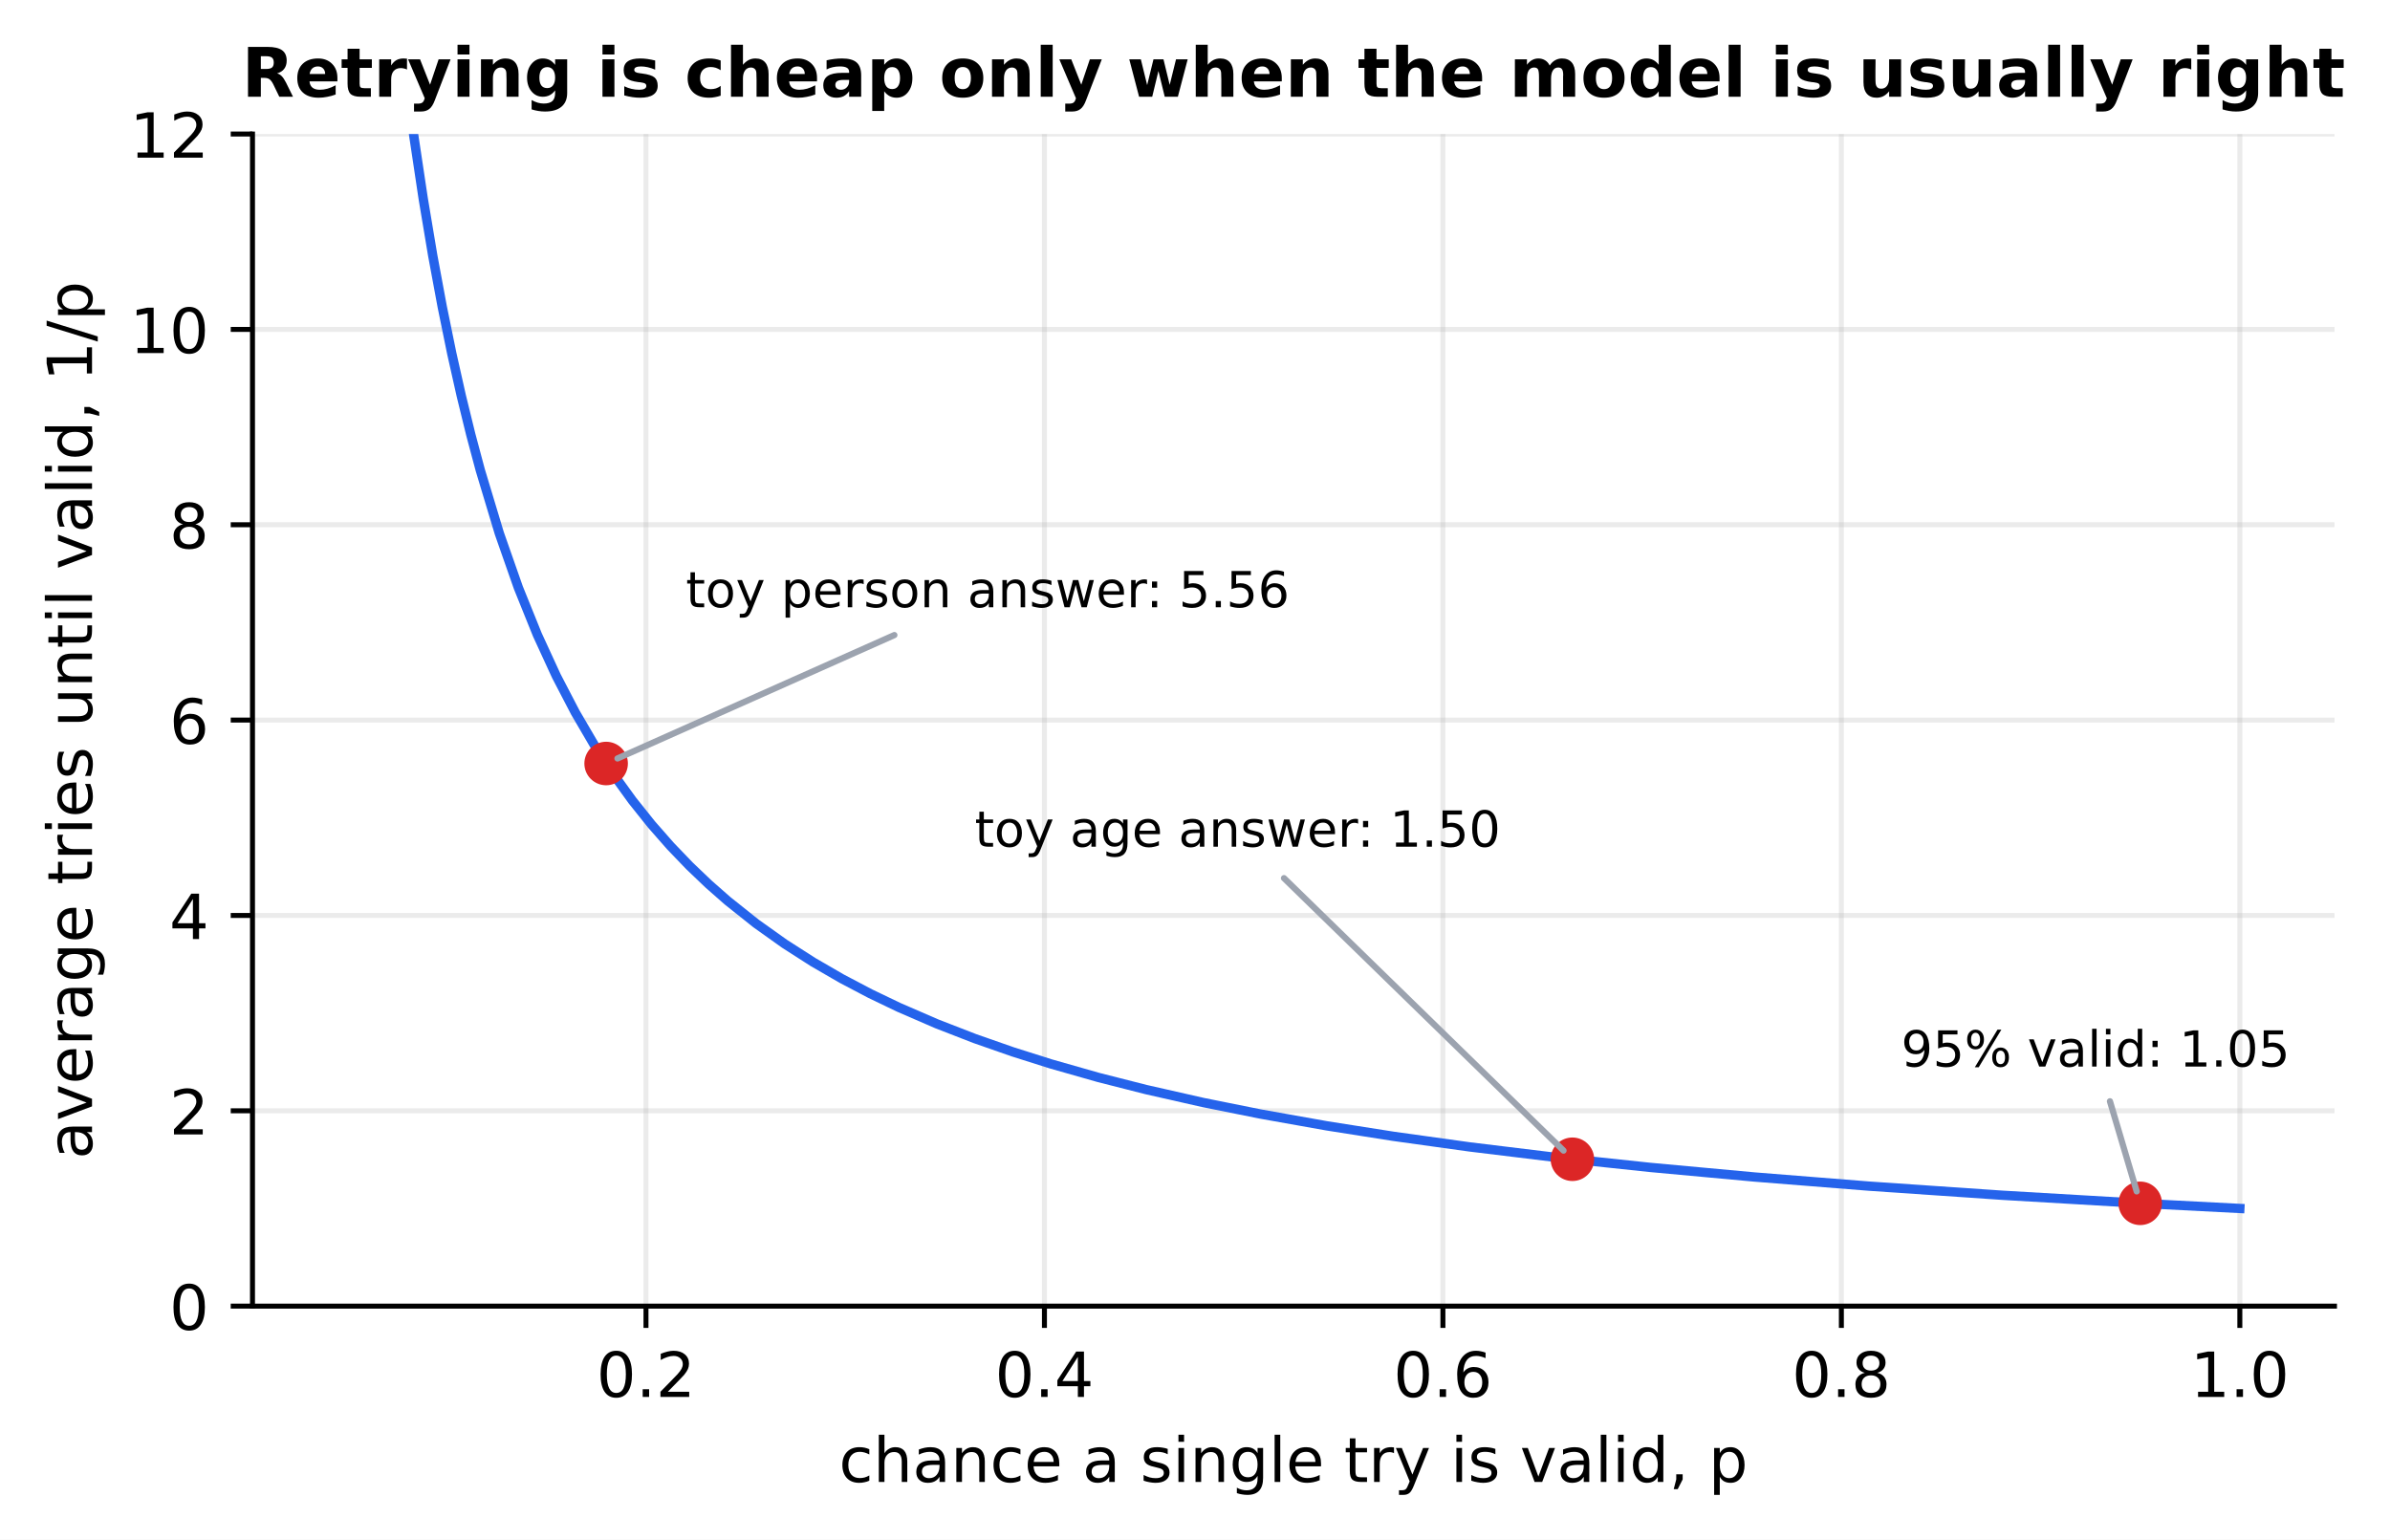
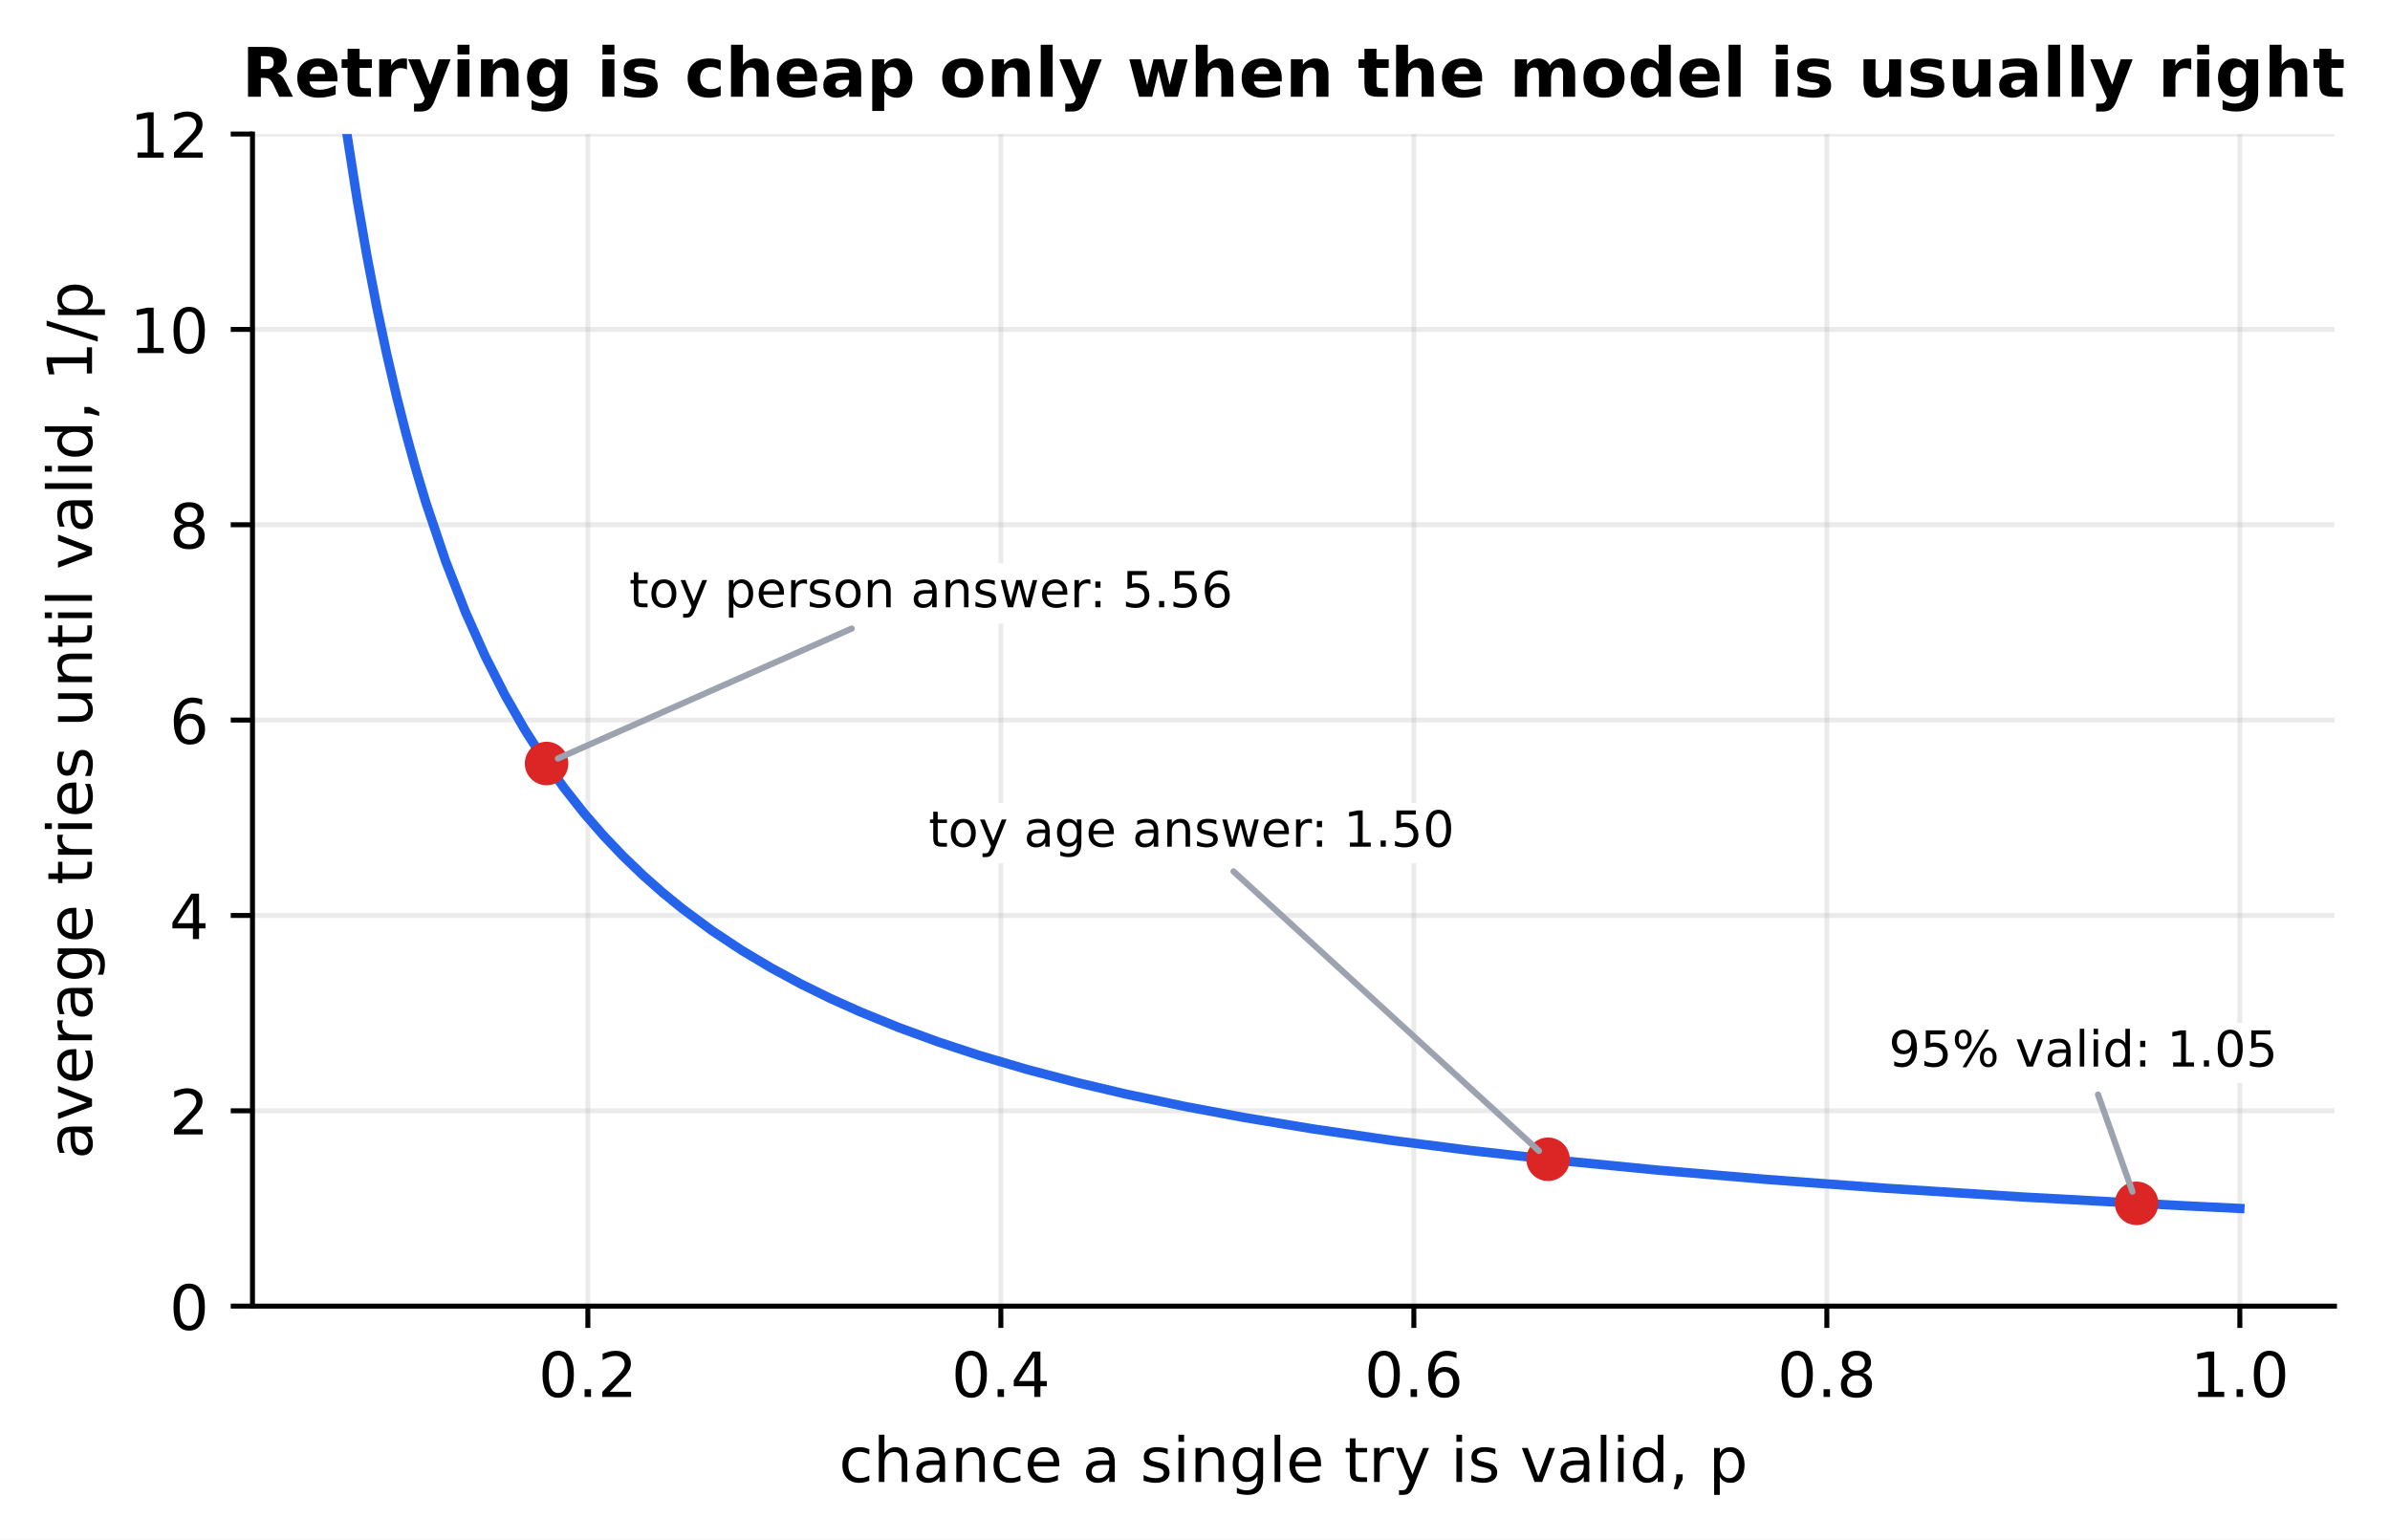
<svg xmlns="http://www.w3.org/2000/svg" xmlns:xlink="http://www.w3.org/1999/xlink" width="384.332pt" height="247.611pt" viewBox="0 0 384.332 247.611" version="1.1">
  <defs>
    <style type="text/css">*{stroke-linejoin: round; stroke-linecap: butt}</style>
  </defs>
  <g id="figure_1">
    <g id="patch_1">
      <path d="M 0 247.611  L 384.332 247.611  L 384.332 0  L 0 0  z " style="fill: #ffffff" />
    </g>
    <g id="axes_1">
      <g id="patch_2">
        <path d="M 40.603 210.054  L 375.403 210.054  L 375.403 21.558  L 40.603 21.558  z " style="fill: #ffffff" />
      </g>
      <g id="matplotlib.axis_1">
        <g id="xtick_1">
          <g id="line2d_1">
-             <path d="M 103.879 210.054  L 103.879 21.558  " clip-path="url(#p5779aa19d7)" style="fill: none; stroke: #b0b0b0; stroke-opacity: 0.25; stroke-width: 0.8; stroke-linecap: square" />
+             <path d="M 94.534 210.054  L 94.534 21.558  " clip-path="url(#p5779aa19d7)" style="fill: none; stroke: #b0b0b0; stroke-opacity: 0.25; stroke-width: 0.8; stroke-linecap: square" />
          </g>
          <g id="line2d_2">
            <defs>
              <path id="m7cadcb0e4f" d="M 0 0  L 0 3.5  " style="stroke: #000000; stroke-width: 0.8" />
            </defs>
            <g>
-               <use xlink:href="#m7cadcb0e4f" x="103.879" y="210.054" style="stroke: #000000; stroke-width: 0.8" />
+               <use xlink:href="#m7cadcb0e4f" x="94.534" y="210.054" style="stroke: #000000; stroke-width: 0.8" />
            </g>
          </g>
          <g id="text_1">
-             <text style="font-size: 10px; font-family: 'DejaVu Sans', 'Bitstream Vera Sans', 'Computer Modern Sans Serif', 'Lucida Grande', 'Verdana', 'Geneva', 'Lucid', 'Arial', 'Helvetica', 'Avant Garde', sans-serif; text-anchor: middle" x="103.879" y="224.653" transform="rotate(-0 103.8787 224.6527)">0.2</text>
+             <text style="font-size: 10px; font-family: 'DejaVu Sans', 'Bitstream Vera Sans', 'Computer Modern Sans Serif', 'Lucida Grande', 'Verdana', 'Geneva', 'Lucid', 'Arial', 'Helvetica', 'Avant Garde', sans-serif; text-anchor: middle" x="94.534" y="224.653" transform="rotate(-0 94.53423 224.6527)">0.2</text>
          </g>
        </g>
        <g id="xtick_2">
          <g id="line2d_3">
-             <path d="M 167.955 210.054  L 167.955 21.558  " clip-path="url(#p5779aa19d7)" style="fill: none; stroke: #b0b0b0; stroke-opacity: 0.25; stroke-width: 0.8; stroke-linecap: square" />
+             <path d="M 160.947 210.054  L 160.947 21.558  " clip-path="url(#p5779aa19d7)" style="fill: none; stroke: #b0b0b0; stroke-opacity: 0.25; stroke-width: 0.8; stroke-linecap: square" />
          </g>
          <g id="line2d_4">
            <g>
-               <use xlink:href="#m7cadcb0e4f" x="167.955" y="210.054" style="stroke: #000000; stroke-width: 0.8" />
+               <use xlink:href="#m7cadcb0e4f" x="160.947" y="210.054" style="stroke: #000000; stroke-width: 0.8" />
            </g>
          </g>
          <g id="text_2">
-             <text style="font-size: 10px; font-family: 'DejaVu Sans', 'Bitstream Vera Sans', 'Computer Modern Sans Serif', 'Lucida Grande', 'Verdana', 'Geneva', 'Lucid', 'Arial', 'Helvetica', 'Avant Garde', sans-serif; text-anchor: middle" x="167.955" y="224.653" transform="rotate(-0 167.9553 224.6527)">0.4</text>
+             <text style="font-size: 10px; font-family: 'DejaVu Sans', 'Bitstream Vera Sans', 'Computer Modern Sans Serif', 'Lucida Grande', 'Verdana', 'Geneva', 'Lucid', 'Arial', 'Helvetica', 'Avant Garde', sans-serif; text-anchor: middle" x="160.947" y="224.653" transform="rotate(-0 160.9469 224.6527)">0.4</text>
          </g>
        </g>
        <g id="xtick_3">
          <g id="line2d_5">
-             <path d="M 232.032 210.054  L 232.032 21.558  " clip-path="url(#p5779aa19d7)" style="fill: none; stroke: #b0b0b0; stroke-opacity: 0.25; stroke-width: 0.8; stroke-linecap: square" />
+             <path d="M 227.36 210.054  L 227.36 21.558  " clip-path="url(#p5779aa19d7)" style="fill: none; stroke: #b0b0b0; stroke-opacity: 0.25; stroke-width: 0.8; stroke-linecap: square" />
          </g>
          <g id="line2d_6">
            <g>
-               <use xlink:href="#m7cadcb0e4f" x="232.032" y="210.054" style="stroke: #000000; stroke-width: 0.8" />
+               <use xlink:href="#m7cadcb0e4f" x="227.36" y="210.054" style="stroke: #000000; stroke-width: 0.8" />
            </g>
          </g>
          <g id="text_3">
-             <text style="font-size: 10px; font-family: 'DejaVu Sans', 'Bitstream Vera Sans', 'Computer Modern Sans Serif', 'Lucida Grande', 'Verdana', 'Geneva', 'Lucid', 'Arial', 'Helvetica', 'Avant Garde', sans-serif; text-anchor: middle" x="232.032" y="224.653" transform="rotate(-0 232.0318 224.6527)">0.6</text>
+             <text style="font-size: 10px; font-family: 'DejaVu Sans', 'Bitstream Vera Sans', 'Computer Modern Sans Serif', 'Lucida Grande', 'Verdana', 'Geneva', 'Lucid', 'Arial', 'Helvetica', 'Avant Garde', sans-serif; text-anchor: middle" x="227.36" y="224.653" transform="rotate(-0 227.3596 224.6527)">0.6</text>
          </g>
        </g>
        <g id="xtick_4">
          <g id="line2d_7">
-             <path d="M 296.108 210.054  L 296.108 21.558  " clip-path="url(#p5779aa19d7)" style="fill: none; stroke: #b0b0b0; stroke-opacity: 0.25; stroke-width: 0.8; stroke-linecap: square" />
+             <path d="M 293.772 210.054  L 293.772 21.558  " clip-path="url(#p5779aa19d7)" style="fill: none; stroke: #b0b0b0; stroke-opacity: 0.25; stroke-width: 0.8; stroke-linecap: square" />
          </g>
          <g id="line2d_8">
            <g>
-               <use xlink:href="#m7cadcb0e4f" x="296.108" y="210.054" style="stroke: #000000; stroke-width: 0.8" />
+               <use xlink:href="#m7cadcb0e4f" x="293.772" y="210.054" style="stroke: #000000; stroke-width: 0.8" />
            </g>
          </g>
          <g id="text_4">
-             <text style="font-size: 10px; font-family: 'DejaVu Sans', 'Bitstream Vera Sans', 'Computer Modern Sans Serif', 'Lucida Grande', 'Verdana', 'Geneva', 'Lucid', 'Arial', 'Helvetica', 'Avant Garde', sans-serif; text-anchor: middle" x="296.108" y="224.653" transform="rotate(-0 296.1084 224.6527)">0.8</text>
+             <text style="font-size: 10px; font-family: 'DejaVu Sans', 'Bitstream Vera Sans', 'Computer Modern Sans Serif', 'Lucida Grande', 'Verdana', 'Geneva', 'Lucid', 'Arial', 'Helvetica', 'Avant Garde', sans-serif; text-anchor: middle" x="293.772" y="224.653" transform="rotate(-0 293.7723 224.6527)">0.8</text>
          </g>
        </g>
        <g id="xtick_5">
          <g id="line2d_9">
            <path d="M 360.185 210.054  L 360.185 21.558  " clip-path="url(#p5779aa19d7)" style="fill: none; stroke: #b0b0b0; stroke-opacity: 0.25; stroke-width: 0.8; stroke-linecap: square" />
          </g>
          <g id="line2d_10">
            <g>
              <use xlink:href="#m7cadcb0e4f" x="360.185" y="210.054" style="stroke: #000000; stroke-width: 0.8" />
            </g>
          </g>
          <g id="text_5">
            <text style="font-size: 10px; font-family: 'DejaVu Sans', 'Bitstream Vera Sans', 'Computer Modern Sans Serif', 'Lucida Grande', 'Verdana', 'Geneva', 'Lucid', 'Arial', 'Helvetica', 'Avant Garde', sans-serif; text-anchor: middle" x="360.185" y="224.653" transform="rotate(-0 360.1849 224.6527)">1.0</text>
          </g>
        </g>
        <g id="text_6">
          <text style="font-size: 10px; font-family: 'DejaVu Sans', 'Bitstream Vera Sans', 'Computer Modern Sans Serif', 'Lucida Grande', 'Verdana', 'Geneva', 'Lucid', 'Arial', 'Helvetica', 'Avant Garde', sans-serif; text-anchor: middle" x="208.003" y="238.331" transform="rotate(-0 208.0031 238.3308)">chance a single try is valid, p</text>
        </g>
      </g>
      <g id="matplotlib.axis_2">
        <g id="ytick_1">
          <g id="line2d_11">
            <path d="M 40.603 210.054  L 375.403 210.054  " clip-path="url(#p5779aa19d7)" style="fill: none; stroke: #b0b0b0; stroke-opacity: 0.25; stroke-width: 0.8; stroke-linecap: square" />
          </g>
          <g id="line2d_12">
            <defs>
              <path id="m868c41b290" d="M 0 0  L -3.5 0  " style="stroke: #000000; stroke-width: 0.8" />
            </defs>
            <g>
              <use xlink:href="#m868c41b290" x="40.603" y="210.054" style="stroke: #000000; stroke-width: 0.8" />
            </g>
          </g>
          <g id="text_7">
            <text style="font-size: 10px; font-family: 'DejaVu Sans', 'Bitstream Vera Sans', 'Computer Modern Sans Serif', 'Lucida Grande', 'Verdana', 'Geneva', 'Lucid', 'Arial', 'Helvetica', 'Avant Garde', sans-serif; text-anchor: end" x="33.603" y="213.853" transform="rotate(-0 33.60312 213.8535)">0</text>
          </g>
        </g>
        <g id="ytick_2">
          <g id="line2d_13">
            <path d="M 40.603 178.638  L 375.403 178.638  " clip-path="url(#p5779aa19d7)" style="fill: none; stroke: #b0b0b0; stroke-opacity: 0.25; stroke-width: 0.8; stroke-linecap: square" />
          </g>
          <g id="line2d_14">
            <g>
              <use xlink:href="#m868c41b290" x="40.603" y="178.638" style="stroke: #000000; stroke-width: 0.8" />
            </g>
          </g>
          <g id="text_8">
            <text style="font-size: 10px; font-family: 'DejaVu Sans', 'Bitstream Vera Sans', 'Computer Modern Sans Serif', 'Lucida Grande', 'Verdana', 'Geneva', 'Lucid', 'Arial', 'Helvetica', 'Avant Garde', sans-serif; text-anchor: end" x="33.603" y="182.438" transform="rotate(-0 33.60312 182.4375)">2</text>
          </g>
        </g>
        <g id="ytick_3">
          <g id="line2d_15">
            <path d="M 40.603 147.222  L 375.403 147.222  " clip-path="url(#p5779aa19d7)" style="fill: none; stroke: #b0b0b0; stroke-opacity: 0.25; stroke-width: 0.8; stroke-linecap: square" />
          </g>
          <g id="line2d_16">
            <g>
              <use xlink:href="#m868c41b290" x="40.603" y="147.222" style="stroke: #000000; stroke-width: 0.8" />
            </g>
          </g>
          <g id="text_9">
            <text style="font-size: 10px; font-family: 'DejaVu Sans', 'Bitstream Vera Sans', 'Computer Modern Sans Serif', 'Lucida Grande', 'Verdana', 'Geneva', 'Lucid', 'Arial', 'Helvetica', 'Avant Garde', sans-serif; text-anchor: end" x="33.603" y="151.022" transform="rotate(-0 33.60312 151.0215)">4</text>
          </g>
        </g>
        <g id="ytick_4">
          <g id="line2d_17">
            <path d="M 40.603 115.806  L 375.403 115.806  " clip-path="url(#p5779aa19d7)" style="fill: none; stroke: #b0b0b0; stroke-opacity: 0.25; stroke-width: 0.8; stroke-linecap: square" />
          </g>
          <g id="line2d_18">
            <g>
              <use xlink:href="#m868c41b290" x="40.603" y="115.806" style="stroke: #000000; stroke-width: 0.8" />
            </g>
          </g>
          <g id="text_10">
            <text style="font-size: 10px; font-family: 'DejaVu Sans', 'Bitstream Vera Sans', 'Computer Modern Sans Serif', 'Lucida Grande', 'Verdana', 'Geneva', 'Lucid', 'Arial', 'Helvetica', 'Avant Garde', sans-serif; text-anchor: end" x="33.603" y="119.606" transform="rotate(-0 33.60312 119.6055)">6</text>
          </g>
        </g>
        <g id="ytick_5">
          <g id="line2d_19">
            <path d="M 40.603 84.39  L 375.403 84.39  " clip-path="url(#p5779aa19d7)" style="fill: none; stroke: #b0b0b0; stroke-opacity: 0.25; stroke-width: 0.8; stroke-linecap: square" />
          </g>
          <g id="line2d_20">
            <g>
              <use xlink:href="#m868c41b290" x="40.603" y="84.39" style="stroke: #000000; stroke-width: 0.8" />
            </g>
          </g>
          <g id="text_11">
            <text style="font-size: 10px; font-family: 'DejaVu Sans', 'Bitstream Vera Sans', 'Computer Modern Sans Serif', 'Lucida Grande', 'Verdana', 'Geneva', 'Lucid', 'Arial', 'Helvetica', 'Avant Garde', sans-serif; text-anchor: end" x="33.603" y="88.189" transform="rotate(-0 33.60312 88.1895)">8</text>
          </g>
        </g>
        <g id="ytick_6">
          <g id="line2d_21">
            <path d="M 40.603 52.974  L 375.403 52.974  " clip-path="url(#p5779aa19d7)" style="fill: none; stroke: #b0b0b0; stroke-opacity: 0.25; stroke-width: 0.8; stroke-linecap: square" />
          </g>
          <g id="line2d_22">
            <g>
              <use xlink:href="#m868c41b290" x="40.603" y="52.974" style="stroke: #000000; stroke-width: 0.8" />
            </g>
          </g>
          <g id="text_12">
            <text style="font-size: 10px; font-family: 'DejaVu Sans', 'Bitstream Vera Sans', 'Computer Modern Sans Serif', 'Lucida Grande', 'Verdana', 'Geneva', 'Lucid', 'Arial', 'Helvetica', 'Avant Garde', sans-serif; text-anchor: end" x="33.603" y="56.773" transform="rotate(-0 33.60312 56.7735)">10</text>
          </g>
        </g>
        <g id="ytick_7">
          <g id="line2d_23">
            <path d="M 40.603 21.558  L 375.403 21.558  " clip-path="url(#p5779aa19d7)" style="fill: none; stroke: #b0b0b0; stroke-opacity: 0.25; stroke-width: 0.8; stroke-linecap: square" />
          </g>
          <g id="line2d_24">
            <g>
              <use xlink:href="#m868c41b290" x="40.603" y="21.558" style="stroke: #000000; stroke-width: 0.8" />
            </g>
          </g>
          <g id="text_13">
            <text style="font-size: 10px; font-family: 'DejaVu Sans', 'Bitstream Vera Sans', 'Computer Modern Sans Serif', 'Lucida Grande', 'Verdana', 'Geneva', 'Lucid', 'Arial', 'Helvetica', 'Avant Garde', sans-serif; text-anchor: end" x="33.603" y="25.358" transform="rotate(-0 33.60312 25.3575)">12</text>
          </g>
        </g>
        <g id="text_14">
          <text style="font-size: 10px; font-family: 'DejaVu Sans', 'Bitstream Vera Sans', 'Computer Modern Sans Serif', 'Lucida Grande', 'Verdana', 'Geneva', 'Lucid', 'Arial', 'Helvetica', 'Avant Garde', sans-serif; text-anchor: middle" x="14.798" y="115.806" transform="rotate(-90 14.79844 115.8063)">average tries until valid, 1/p</text>
        </g>
      </g>
      <g id="line2d_25">
-         <path d="M 63.657 -1  L 64.998 10.317  L 66.528 21.748  L 68.057 31.941  L 69.586 41.087  L 71.116 49.34  L 72.645 56.824  L 74.175 63.642  L 75.704 69.88  L 77.234 75.607  L 80.293 85.764  L 83.352 94.495  L 86.411 102.079  L 89.47 108.729  L 92.528 114.607  L 95.587 119.841  L 98.646 124.531  L 101.705 128.757  L 104.764 132.585  L 107.823 136.069  L 110.882 139.253  L 113.941 142.174  L 117 144.864  L 121.588 148.521  L 126.177 151.79  L 130.765 154.729  L 135.354 157.386  L 139.942 159.799  L 144.53 162.001  L 150.648 164.653  L 156.766 167.028  L 162.884 169.166  L 169.002 171.102  L 176.649 173.279  L 184.296 175.225  L 193.473 177.305  L 202.65 179.151  L 213.356 181.057  L 224.063 182.742  L 236.298 184.443  L 250.063 186.119  L 265.358 187.742  L 282.182 189.291  L 300.536 190.753  L 321.948 192.218  L 344.89 193.559  L 360.185 194.346  L 360.185 194.346  " clip-path="url(#p5779aa19d7)" style="fill: none; stroke: #2563eb; stroke-width: 1.5; stroke-linecap: square" />
+         <path d="M 55.821 21.748  L 57.407 31.941  L 58.992 41.087  L 60.577 49.34  L 62.162 56.824  L 63.747 63.642  L 65.333 69.88  L 66.918 75.607  L 68.503 80.885  L 71.674 90.288  L 74.844 98.415  L 78.014 105.509  L 81.185 111.756  L 84.355 117.298  L 87.526 122.248  L 90.696 126.697  L 93.867 130.717  L 97.037 134.367  L 100.208 137.696  L 103.378 140.744  L 106.549 143.546  L 109.719 146.13  L 114.475 149.651  L 119.23 152.804  L 123.986 155.644  L 128.742 158.215  L 133.497 160.555  L 138.253 162.692  L 144.594 165.271  L 150.935 167.583  L 157.276 169.668  L 165.202 172.003  L 173.128 174.083  L 181.054 175.947  L 190.566 177.944  L 200.077 179.721  L 211.174 181.559  L 223.855 183.406  L 236.537 185.027  L 250.804 186.631  L 266.657 188.187  L 284.094 189.677  L 303.117 191.086  L 325.31 192.503  L 350.674 193.883  L 360.185 194.346  L 360.185 194.346  " clip-path="url(#p5779aa19d7)" style="fill: none; stroke: #2563eb; stroke-width: 1.5; stroke-linecap: square" />
      </g>
      <g id="line2d_26">
        <defs>
          <path id="m6da0557f7e" d="M 0 3  C 0.796 3 1.559 2.684 2.121 2.121  C 2.684 1.559 3 0.796 3 0  C 3 -0.796 2.684 -1.559 2.121 -2.121  C 1.559 -2.684 0.796 -3 0 -3  C -0.796 -3 -1.559 -2.684 -2.121 -2.121  C -2.684 -1.559 -3 -0.796 -3 0  C -3 0.796 -2.684 1.559 -2.121 2.121  C -1.559 2.684 -0.796 3 0 3  z " style="stroke: #dc2626" />
        </defs>
        <g clip-path="url(#p5779aa19d7)">
-           <use xlink:href="#m6da0557f7e" x="344.166" y="193.52" style="fill: #dc2626; stroke: #dc2626" />
+           <use xlink:href="#m6da0557f7e" x="343.582" y="193.52" style="fill: #dc2626; stroke: #dc2626" />
        </g>
      </g>
      <g id="line2d_27">
        <g clip-path="url(#p5779aa19d7)">
-           <use xlink:href="#m6da0557f7e" x="252.857" y="186.433" style="fill: #dc2626; stroke: #dc2626" />
+           <use xlink:href="#m6da0557f7e" x="248.944" y="186.433" style="fill: #dc2626; stroke: #dc2626" />
        </g>
      </g>
      <g id="line2d_28">
        <g clip-path="url(#p5779aa19d7)">
-           <use xlink:href="#m6da0557f7e" x="97.471" y="122.788" style="fill: #dc2626; stroke: #dc2626" />
+           <use xlink:href="#m6da0557f7e" x="87.893" y="122.788" style="fill: #dc2626; stroke: #dc2626" />
        </g>
      </g>
      <g id="patch_3">
        <path d="M 40.603 210.054  L 40.603 21.558  " style="fill: none; stroke: #000000; stroke-width: 0.8; stroke-linejoin: miter; stroke-linecap: square" />
      </g>
      <g id="patch_4">
        <path d="M 40.603 210.054  L 375.403 210.054  " style="fill: none; stroke: #000000; stroke-width: 0.8; stroke-linejoin: miter; stroke-linecap: square" />
      </g>
      <g id="patch_5">
-         <path d="M 339.298 177.11  Q 341.447 184.355 343.597 191.601  " style="fill: none; stroke: #9ca3af; stroke-linecap: round" />
+         <path d="M 337.382 176.035  Q 340.148 183.836 342.914 191.637  " style="fill: none; stroke: #9ca3af; stroke-linecap: round" />
      </g>
      <g id="text_15">
-         <text style="font-size: 8px; font-family: 'DejaVu Sans', 'Bitstream Vera Sans', 'Computer Modern Sans Serif', 'Lucida Grande', 'Verdana', 'Geneva', 'Lucid', 'Arial', 'Helvetica', 'Avant Garde', sans-serif; text-anchor: start" x="305.72" y="171.528" transform="rotate(-0 305.7199 171.5283)">95% valid: 1.05</text>
-       </g>
-       <g id="patch_6">
-         <path d="M 206.477 141.227  Q 228.952 163.134 251.427 185.04  " style="fill: none; stroke: #9ca3af; stroke-linecap: round" />
+         <g id="patch_6">
+           <path d="M 302.774 174.152  L 367.229 174.152  L 367.229 164.49  L 302.774 164.49  z " style="fill: #ffffff" />
+         </g>
+         <text style="font-size: 8px; font-family: 'DejaVu Sans', 'Bitstream Vera Sans', 'Computer Modern Sans Serif', 'Lucida Grande', 'Verdana', 'Geneva', 'Lucid', 'Arial', 'Helvetica', 'Avant Garde', sans-serif; text-anchor: start" x="303.734" y="171.528" transform="rotate(-0 303.7342 171.5283)">95% valid: 1.05</text>
+       </g>
+       <g id="patch_7">
+         <path d="M 198.363 140.145  Q 222.917 162.615 247.471 185.086  " style="fill: none; stroke: #9ca3af; stroke-linecap: round" />
      </g>
      <g id="text_16">
-         <text style="font-size: 8px; font-family: 'DejaVu Sans', 'Bitstream Vera Sans', 'Computer Modern Sans Serif', 'Lucida Grande', 'Verdana', 'Geneva', 'Lucid', 'Arial', 'Helvetica', 'Avant Garde', sans-serif; text-anchor: start" x="156.742" y="136.168" transform="rotate(-0 156.7419 136.1676)">toy age answer: 1.50</text>
-       </g>
-       <g id="patch_7">
-         <path d="M 143.821 102.133  Q 121.559 112.054 99.296 121.975  " style="fill: none; stroke: #9ca3af; stroke-linecap: round" />
+         <g id="patch_8">
+           <path d="M 148.365 138.791  L 234.843 138.791  L 234.843 129.129  L 148.365 129.129  z " style="fill: #ffffff" />
+         </g>
+         <text style="font-size: 8px; font-family: 'DejaVu Sans', 'Bitstream Vera Sans', 'Computer Modern Sans Serif', 'Lucida Grande', 'Verdana', 'Geneva', 'Lucid', 'Arial', 'Helvetica', 'Avant Garde', sans-serif; text-anchor: start" x="149.325" y="136.168" transform="rotate(-0 149.3247 136.1676)">toy age answer: 1.50</text>
+       </g>
+       <g id="patch_9">
+         <path d="M 136.961 101.087  Q 113.342 111.533 89.723 121.978  " style="fill: none; stroke: #9ca3af; stroke-linecap: round" />
      </g>
      <g id="text_17">
-         <text style="font-size: 8px; font-family: 'DejaVu Sans', 'Bitstream Vera Sans', 'Computer Modern Sans Serif', 'Lucida Grande', 'Verdana', 'Geneva', 'Lucid', 'Arial', 'Helvetica', 'Avant Garde', sans-serif; text-anchor: start" x="110.286" y="97.655" transform="rotate(-0 110.2864 97.65481)">toy person answer: 5.56</text>
+         <g id="patch_10">
+           <path d="M 100.215 100.279  L 199.213 100.279  L 199.213 90.616  L 100.215 90.616  z " style="fill: #ffffff" />
+         </g>
+         <text style="font-size: 8px; font-family: 'DejaVu Sans', 'Bitstream Vera Sans', 'Computer Modern Sans Serif', 'Lucida Grande', 'Verdana', 'Geneva', 'Lucid', 'Arial', 'Helvetica', 'Avant Garde', sans-serif; text-anchor: start" x="101.175" y="97.655" transform="rotate(-0 101.1755 97.65481)">toy person answer: 5.56</text>
      </g>
      <g id="text_18">
        <text style="font-weight: 700; font-size: 11px; font-family: 'DejaVu Sans', 'Bitstream Vera Sans', 'Computer Modern Sans Serif', 'Lucida Grande', 'Verdana', 'Geneva', 'Lucid', 'Arial', 'Helvetica', 'Avant Garde', sans-serif; text-anchor: middle" x="208.003" y="15.558" transform="rotate(-0 208.0031 15.55828)">Retrying is cheap only when the model is usually right</text>
      </g>
    </g>
  </g>
  <defs>
    <clipPath id="p5779aa19d7">
      <rect x="40.603" y="21.558" width="334.8" height="188.496" />
    </clipPath>
  </defs>
</svg>
